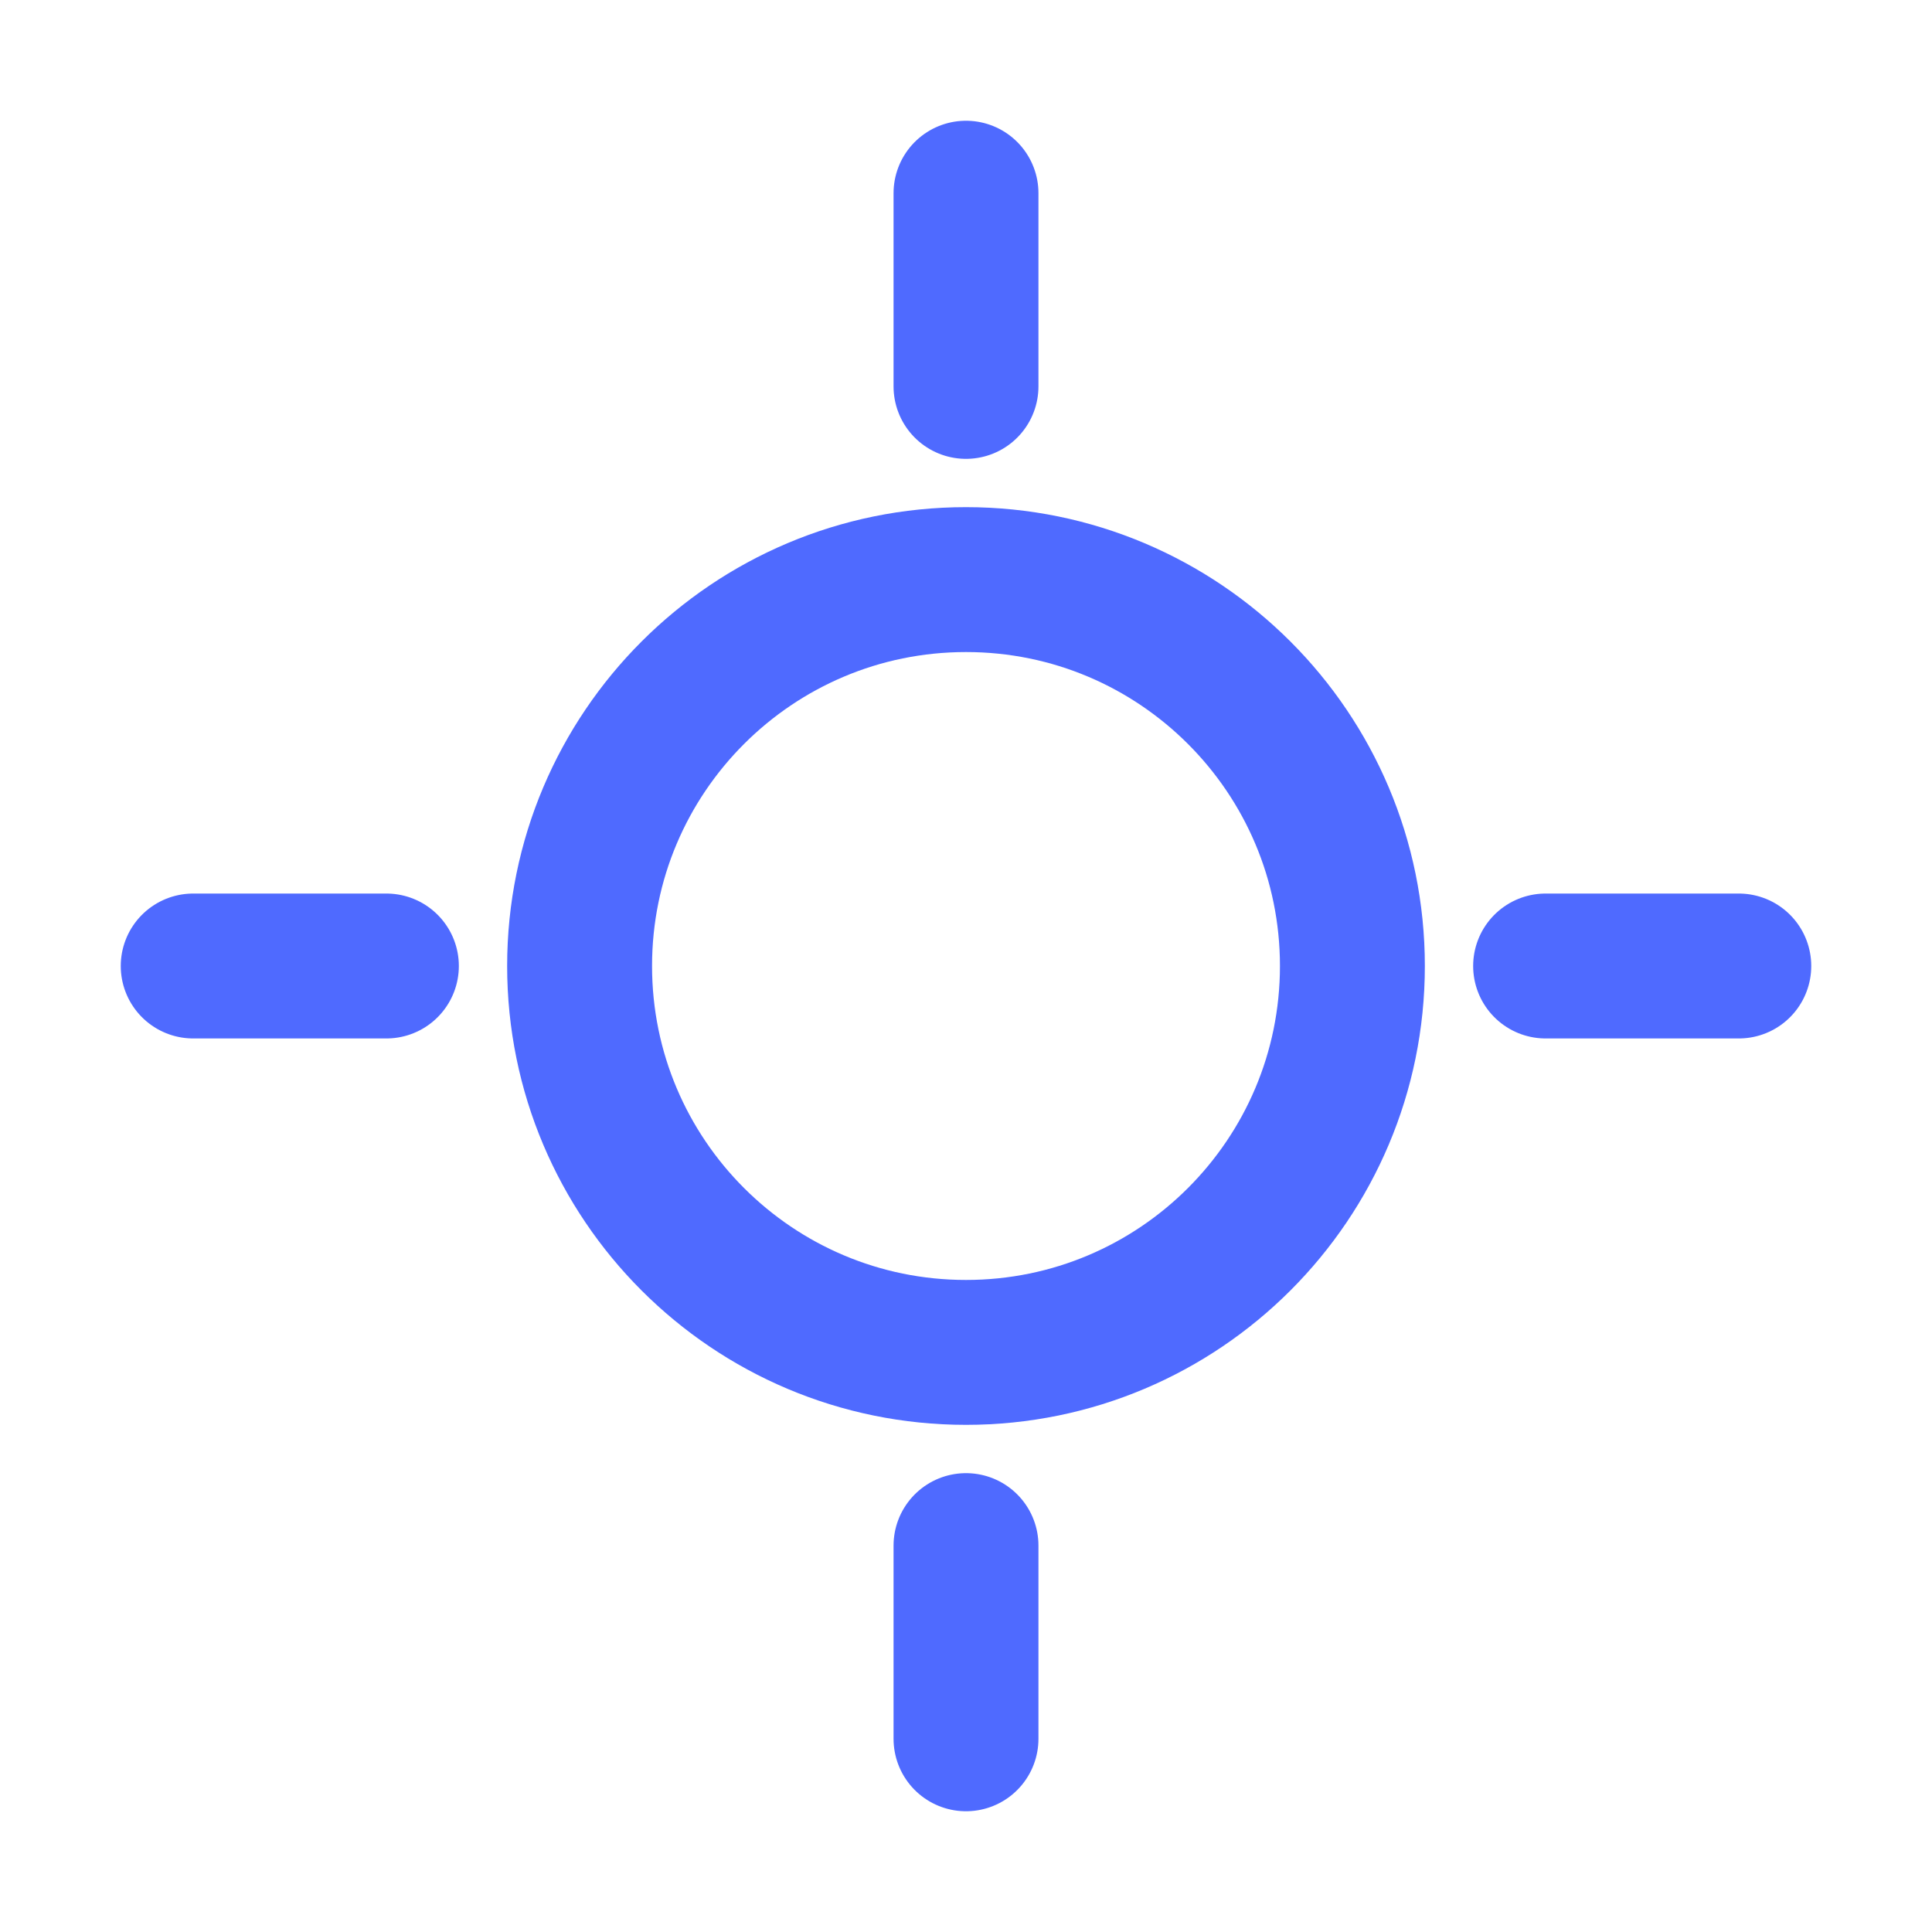
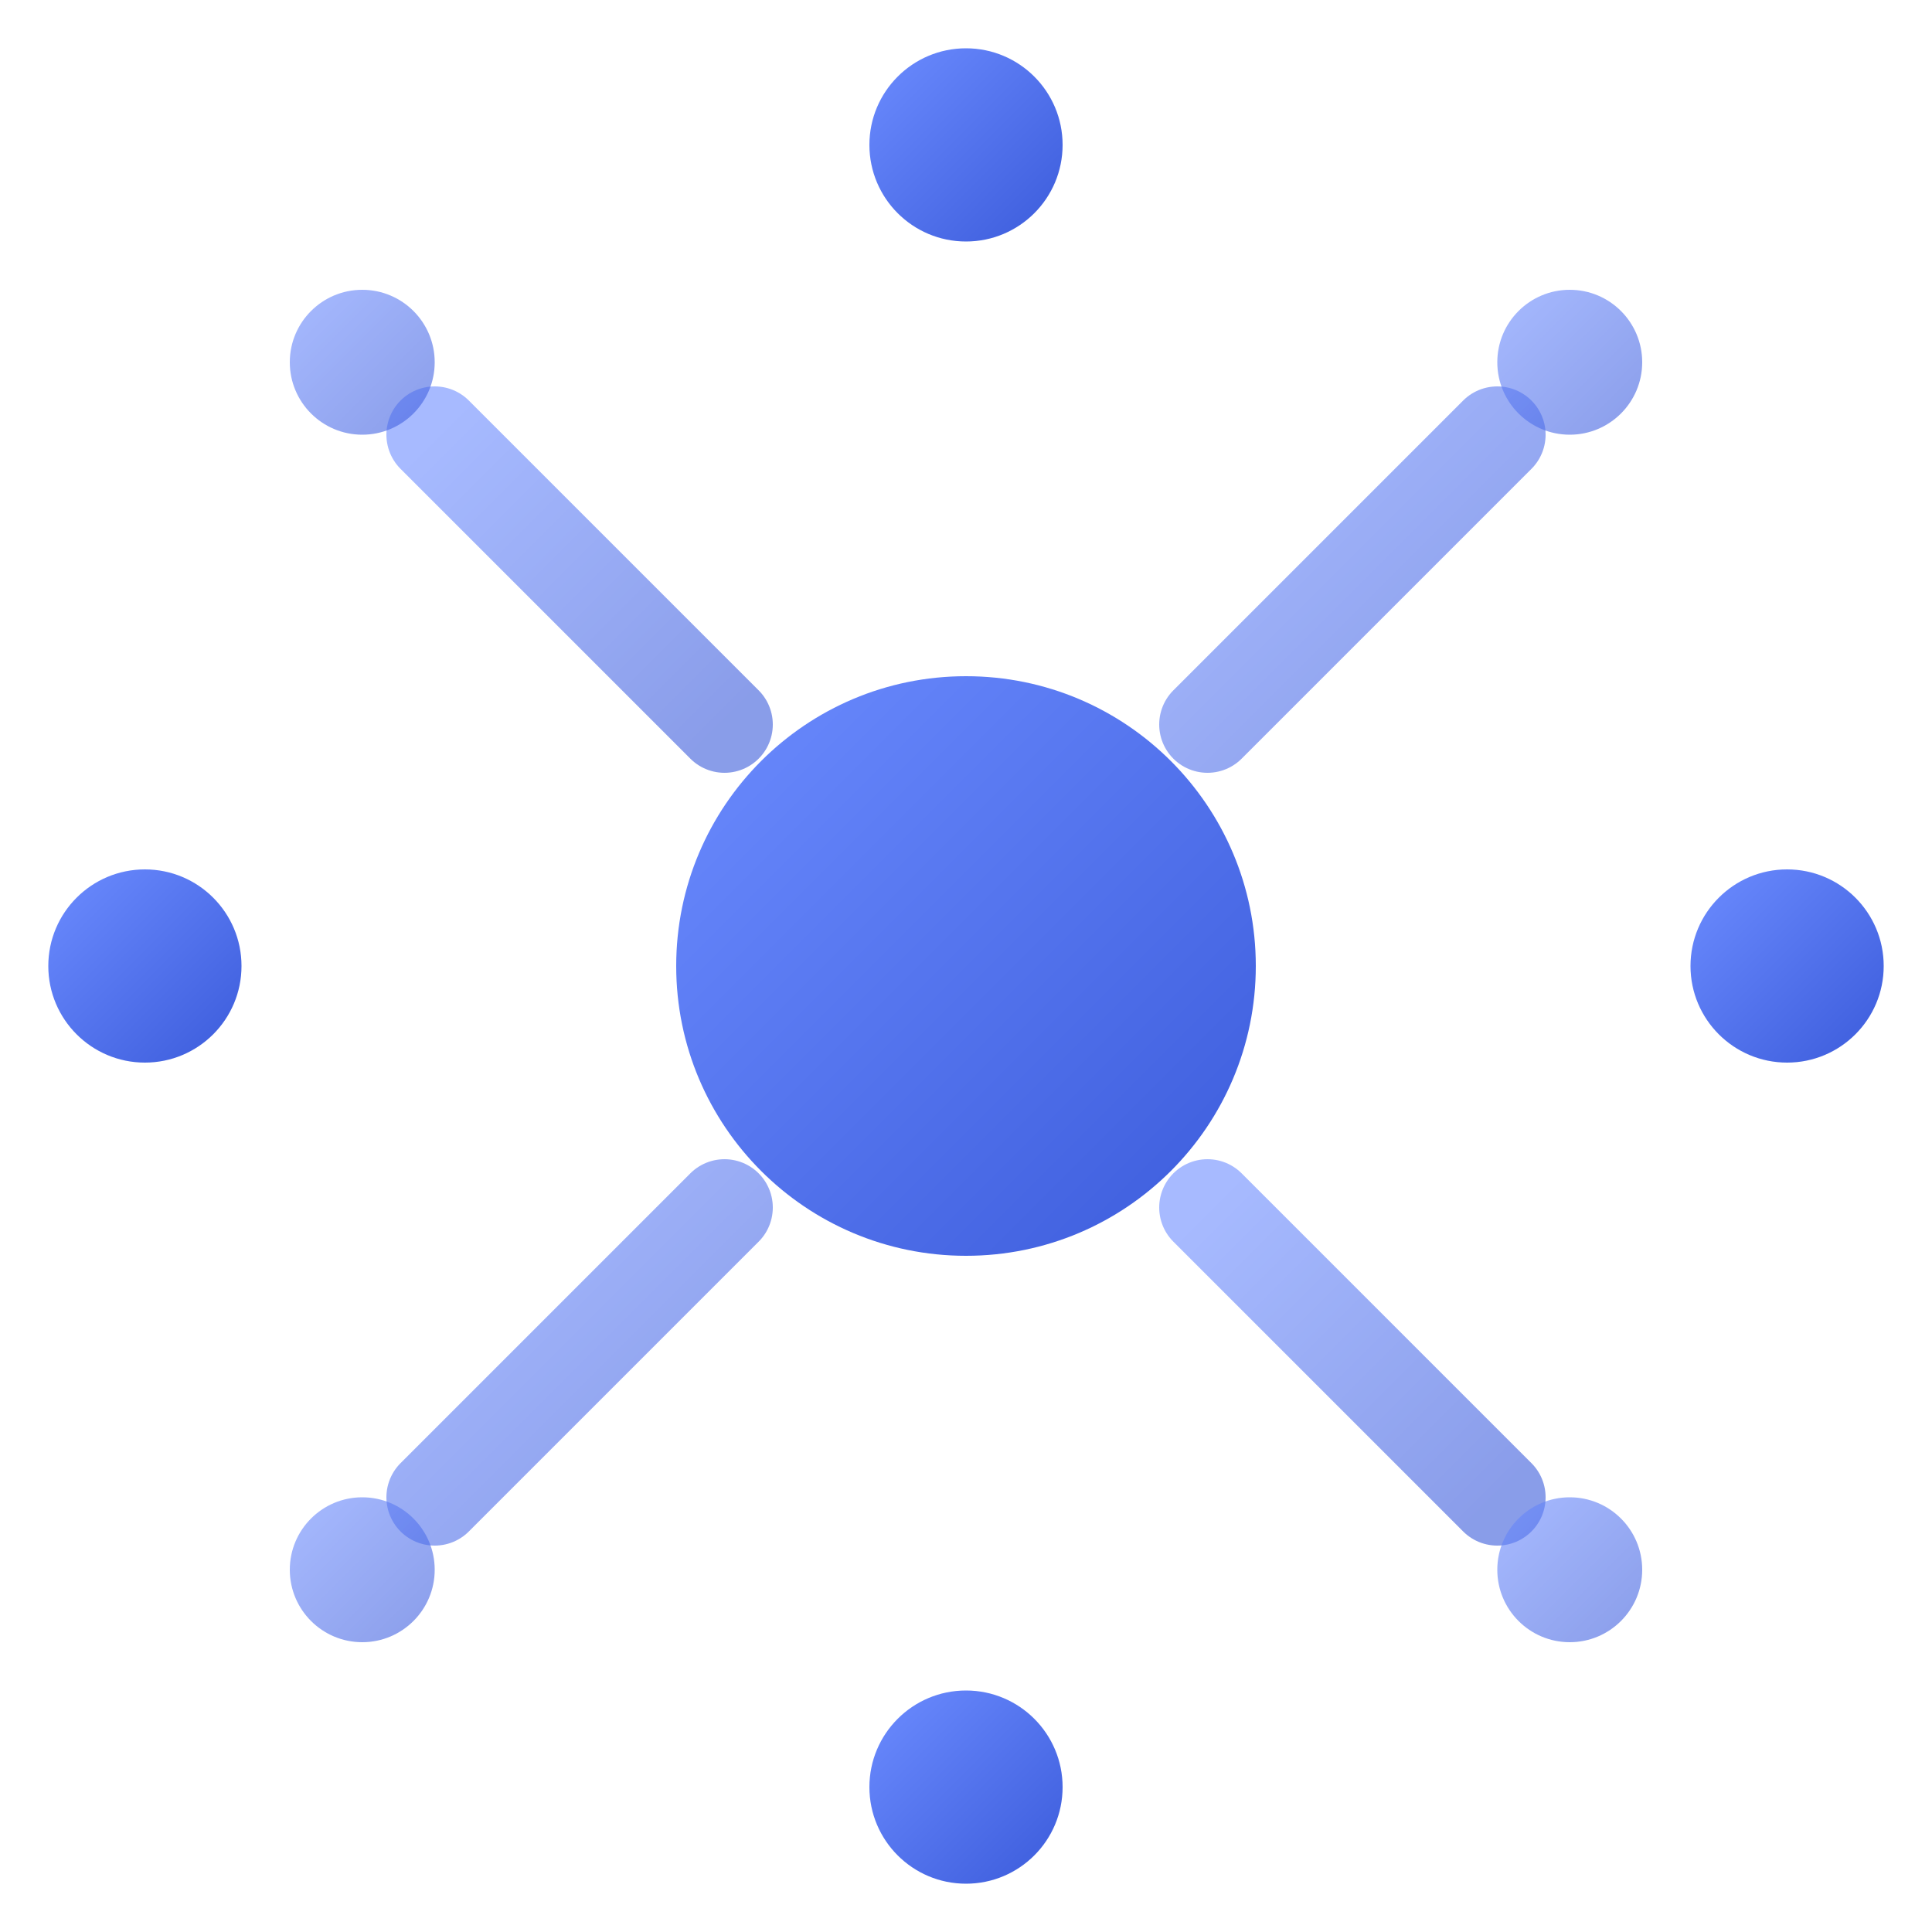
<svg xmlns="http://www.w3.org/2000/svg" viewBox="0 0 40 40" width="40" height="40">
-   <circle cx="20" cy="20" r="8" fill="none" stroke="#4F6AFF" stroke-width="3" />
-   <line x1="20" y1="8" x2="20" y2="4" stroke="#4F6AFF" stroke-width="3" stroke-linecap="round" />
-   <line x1="20" y1="36" x2="20" y2="32" stroke="#4F6AFF" stroke-width="3" stroke-linecap="round" />
-   <line x1="8" y1="20" x2="4" y2="20" stroke="#4F6AFF" stroke-width="3" stroke-linecap="round" />
-   <line x1="36" y1="20" x2="32" y2="20" stroke="#4F6AFF" stroke-width="3" stroke-linecap="round" />
+   <defs>
+     <linearGradient id="g" x1="0%" y1="0%" x2="100%" y2="100%">
+       <stop offset="0%" stop-color="#6C8CFF" />
+       <stop offset="100%" stop-color="#3B5BDB" />
+     </linearGradient>
+   </defs>
+   <circle cx="20" cy="20" r="6" fill="url(#g)" />
+   <line x1="20" y1="12" x2="20" y2="4" stroke="url(#g)" stroke-width="2.5" stroke-linecap="round" />
+   <circle cx="20" cy="3" r="2" fill="url(#g)" />
+   <line x1="20" y1="28" x2="20" y2="36" stroke="url(#g)" stroke-width="2.5" stroke-linecap="round" />
+   <circle cx="20" cy="37" r="2" fill="url(#g)" />
+   <line x1="12" y1="20" x2="4" y2="20" stroke="url(#g)" stroke-width="2.5" stroke-linecap="round" />
+   <circle cx="3" cy="20" r="2" fill="url(#g)" />
+   <line x1="28" y1="20" x2="36" y2="20" stroke="url(#g)" stroke-width="2.5" stroke-linecap="round" />
+   <circle cx="37" cy="20" r="2" fill="url(#g)" />
+   <line x1="25" y1="15" x2="31" y2="9" stroke="url(#g)" stroke-width="2" stroke-linecap="round" opacity="0.6" />
+   <circle cx="32.5" cy="7.5" r="1.5" fill="url(#g)" opacity="0.6" />
+   <line x1="15" y1="25" x2="9" y2="31" stroke="url(#g)" stroke-width="2" stroke-linecap="round" opacity="0.6" />
+   <circle cx="7.5" cy="32.5" r="1.5" fill="url(#g)" opacity="0.6" />
+   <line x1="15" y1="15" x2="9" y2="9" stroke="url(#g)" stroke-width="2" stroke-linecap="round" opacity="0.6" />
+   <circle cx="7.5" cy="7.5" r="1.5" fill="url(#g)" opacity="0.6" />
+   <line x1="25" y1="25" x2="31" y2="31" stroke="url(#g)" stroke-width="2" stroke-linecap="round" opacity="0.6" />
+   <circle cx="32.5" cy="32.5" r="1.5" fill="url(#g)" opacity="0.6" />
</svg>
